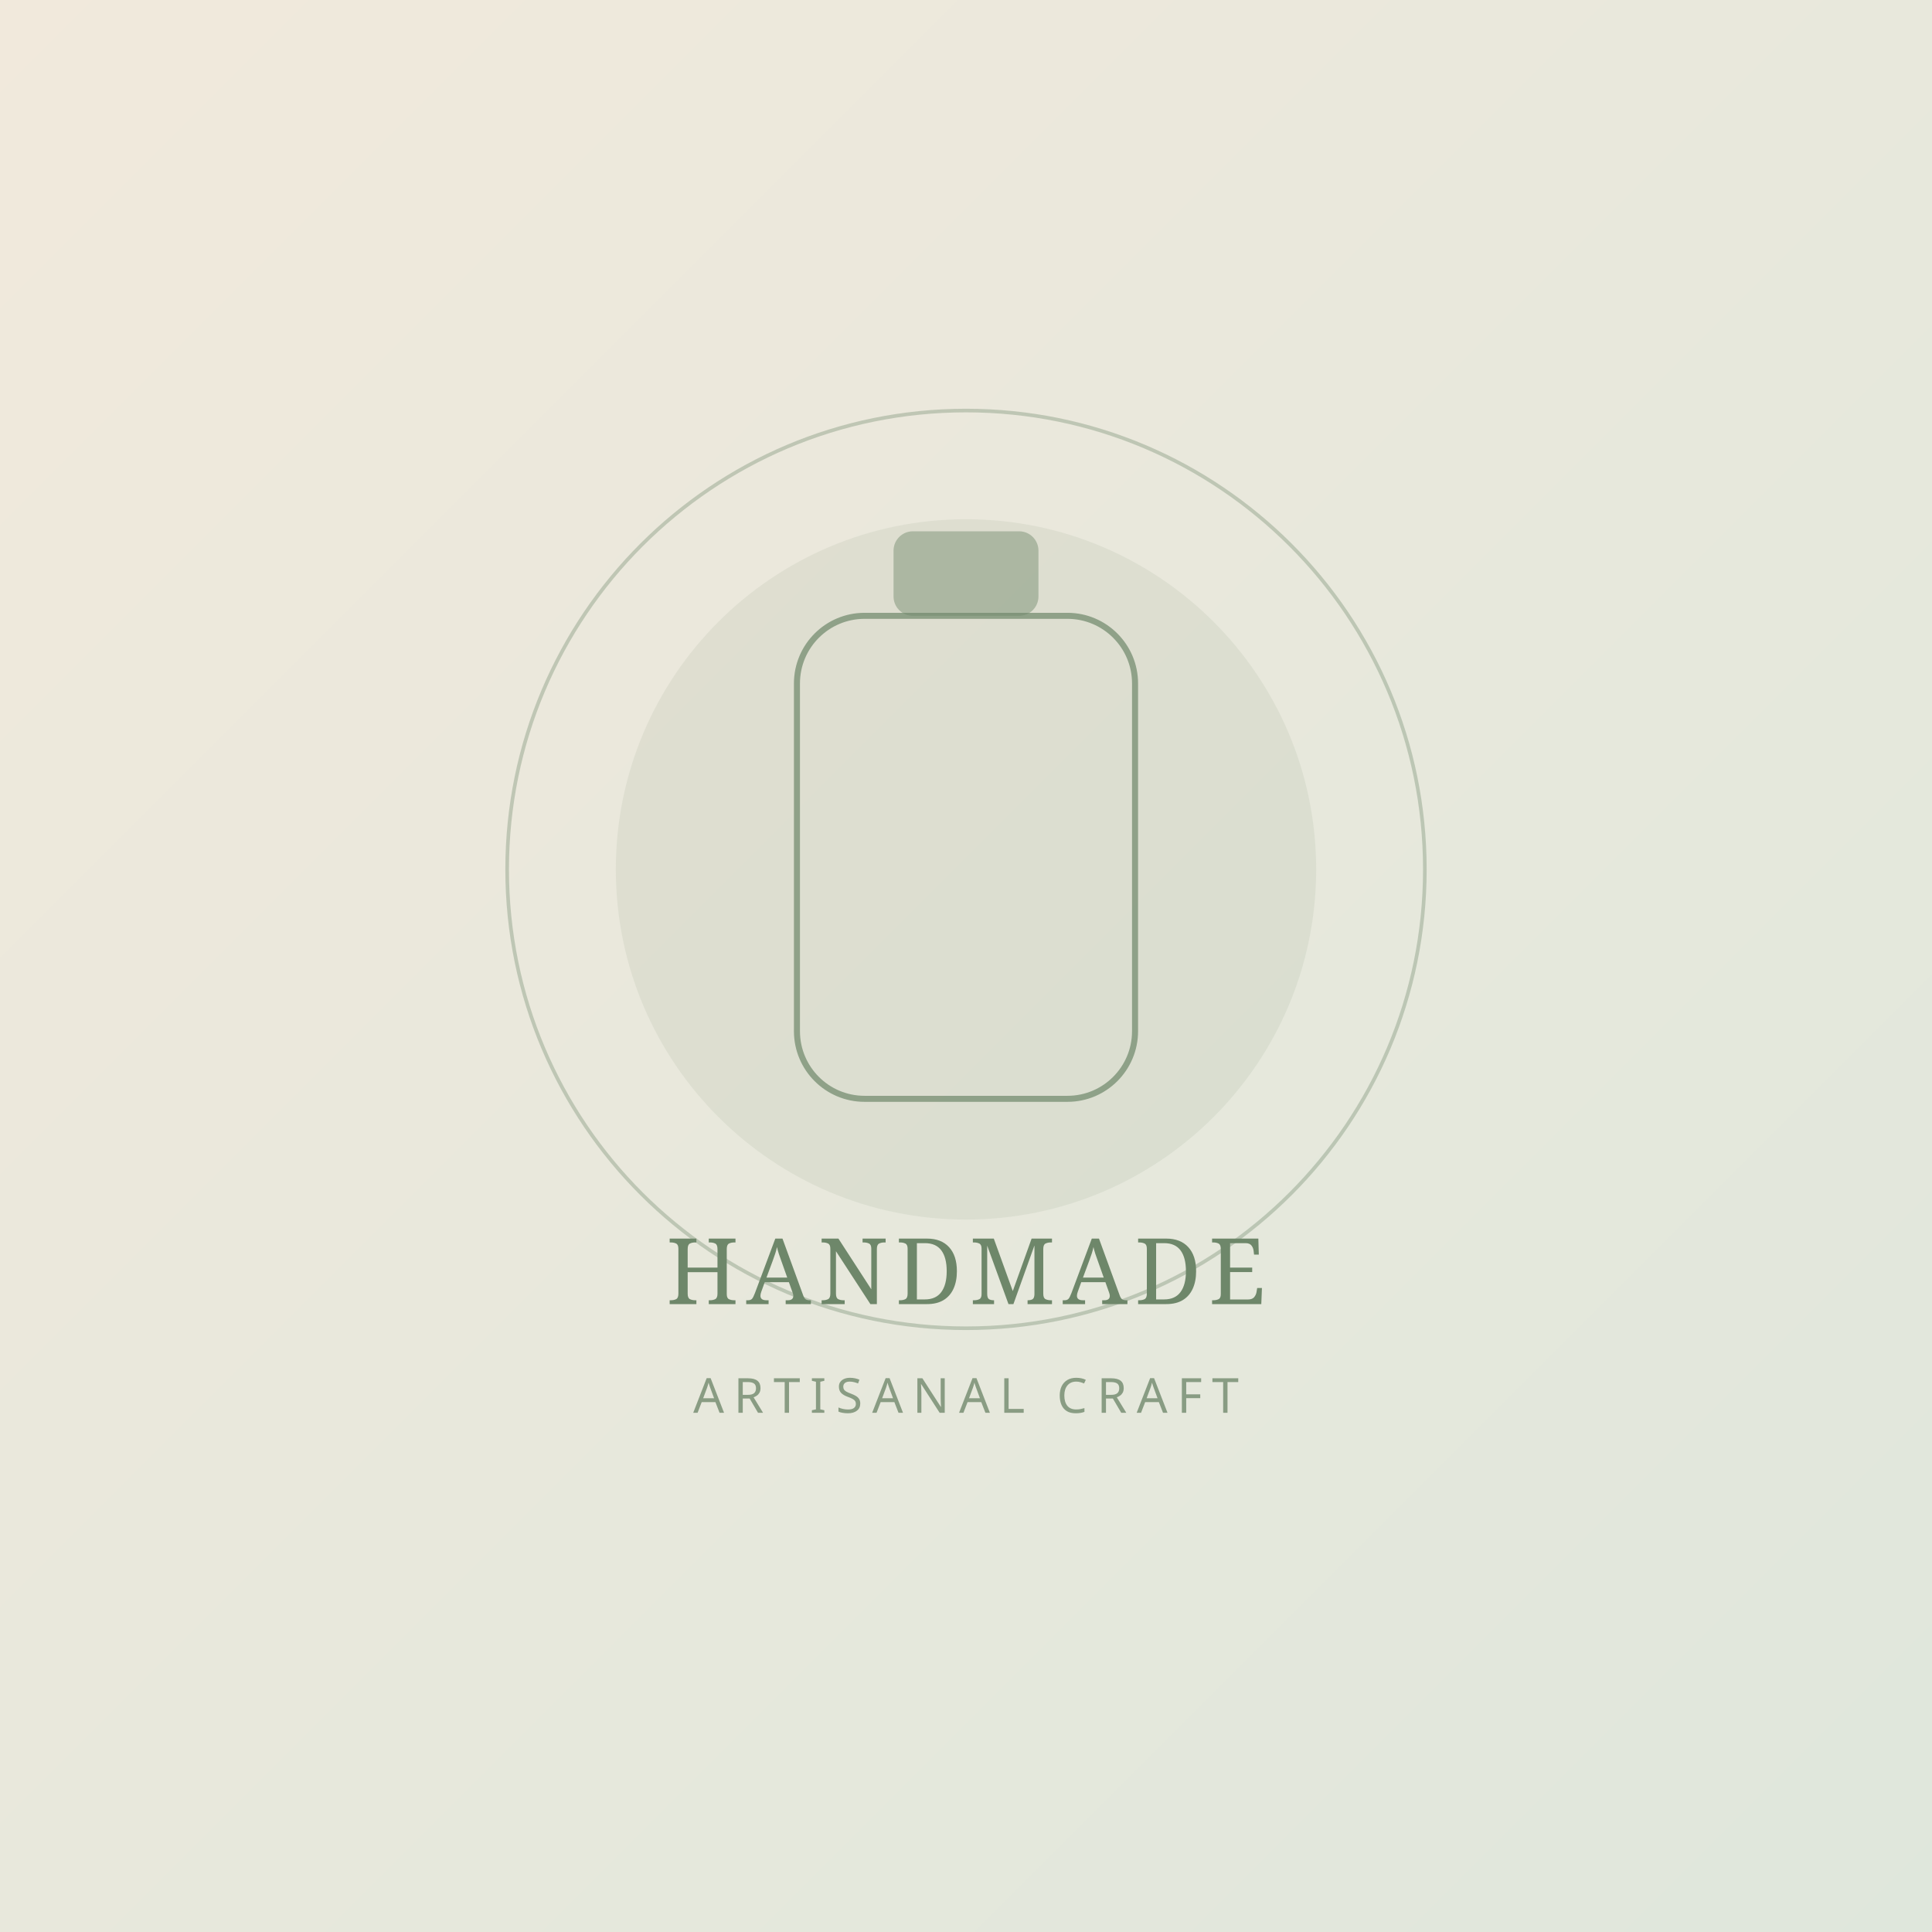
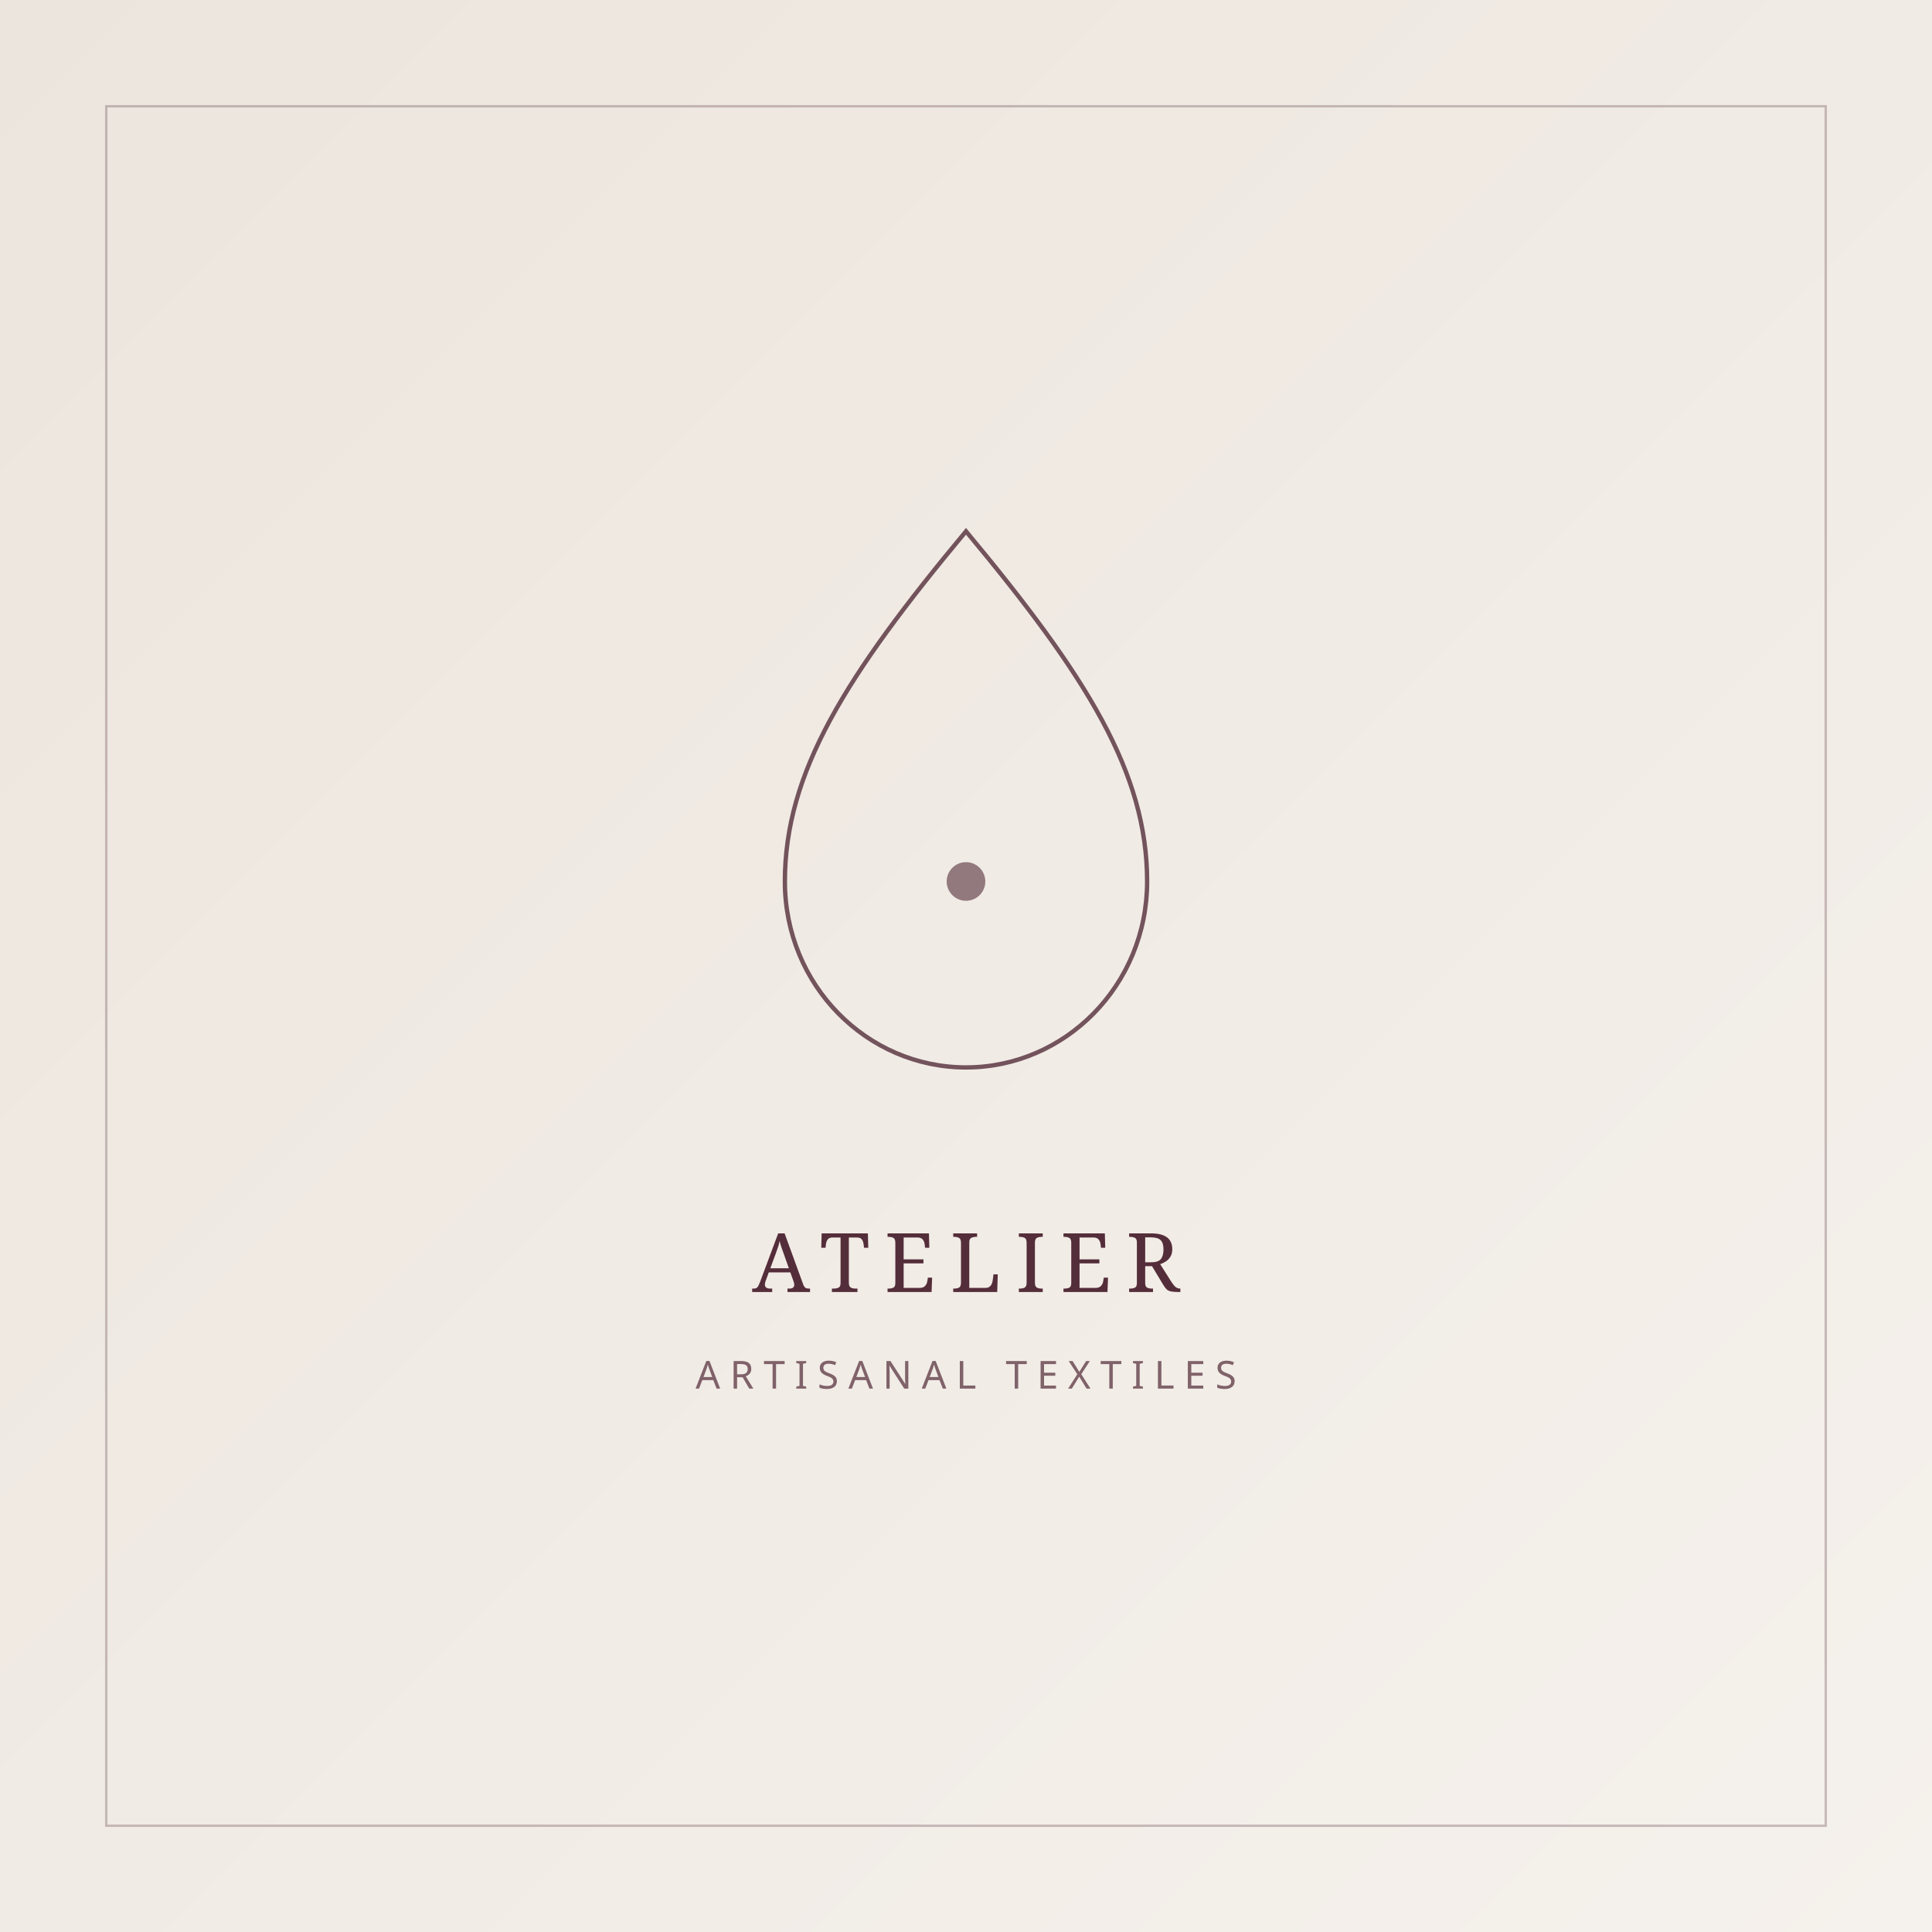
<svg xmlns="http://www.w3.org/2000/svg" viewBox="0 0 800 800">
  <defs>
    <linearGradient id="g" x1="0%" y1="0%" x2="100%" y2="100%">
-       <stop offset="0%" stop-color="#f1e9dc" />
-       <stop offset="100%" stop-color="#dfe7dc" />
+       <stop offset="0%" stop-color="#ECE5DD" />
+       <stop offset="100%" stop-color="#F5F1EC" />
    </linearGradient>
  </defs>
  <rect width="800" height="800" fill="url(#g)" />
-   <circle cx="400" cy="360" r="190" fill="none" stroke="#6e876a" stroke-width="1.5" opacity="0.35" />
-   <circle cx="400" cy="360" r="145" fill="#6e876a" opacity="0.1" />
-   <rect x="330" y="255" width="140" height="200" rx="28" fill="none" stroke="#6e876a" stroke-width="2.5" opacity="0.7" />
-   <rect x="370" y="220" width="60" height="35" rx="8" fill="#6e876a" opacity="0.45" />
-   <text x="400" y="540" text-anchor="middle" font-family="Georgia, serif" font-size="38" fill="#6e876a" letter-spacing="3">HANDMADE</text>
-   <text x="400" y="585" text-anchor="middle" font-family="sans-serif" font-size="20" fill="#6e876a" opacity="0.78" letter-spacing="4">ARTISANAL CRAFT</text>
+   <rect x="44" y="44" width="712" height="712" fill="none" stroke="#542D3A" stroke-width="1" opacity="0.28" />
+   <path d="M400 220 C350 280 325 320 325 365 C325 408 359 442 400 442 C441 442 475 408 475 365 C475 320 450 280 400 220 Z" fill="none" stroke="#542D3A" stroke-width="1.8" opacity="0.8" />
+   <circle cx="400" cy="365" r="8" fill="#542D3A" opacity="0.6" />
+   <text x="400" y="535" text-anchor="middle" font-family="Georgia, serif" font-size="34" fill="#542D3A" letter-spacing="6">ATELIER</text>
+   <text x="400" y="575" text-anchor="middle" font-family="sans-serif" font-size="16" fill="#542D3A" opacity="0.72" letter-spacing="4">ARTISANAL TEXTILES</text>
</svg>
